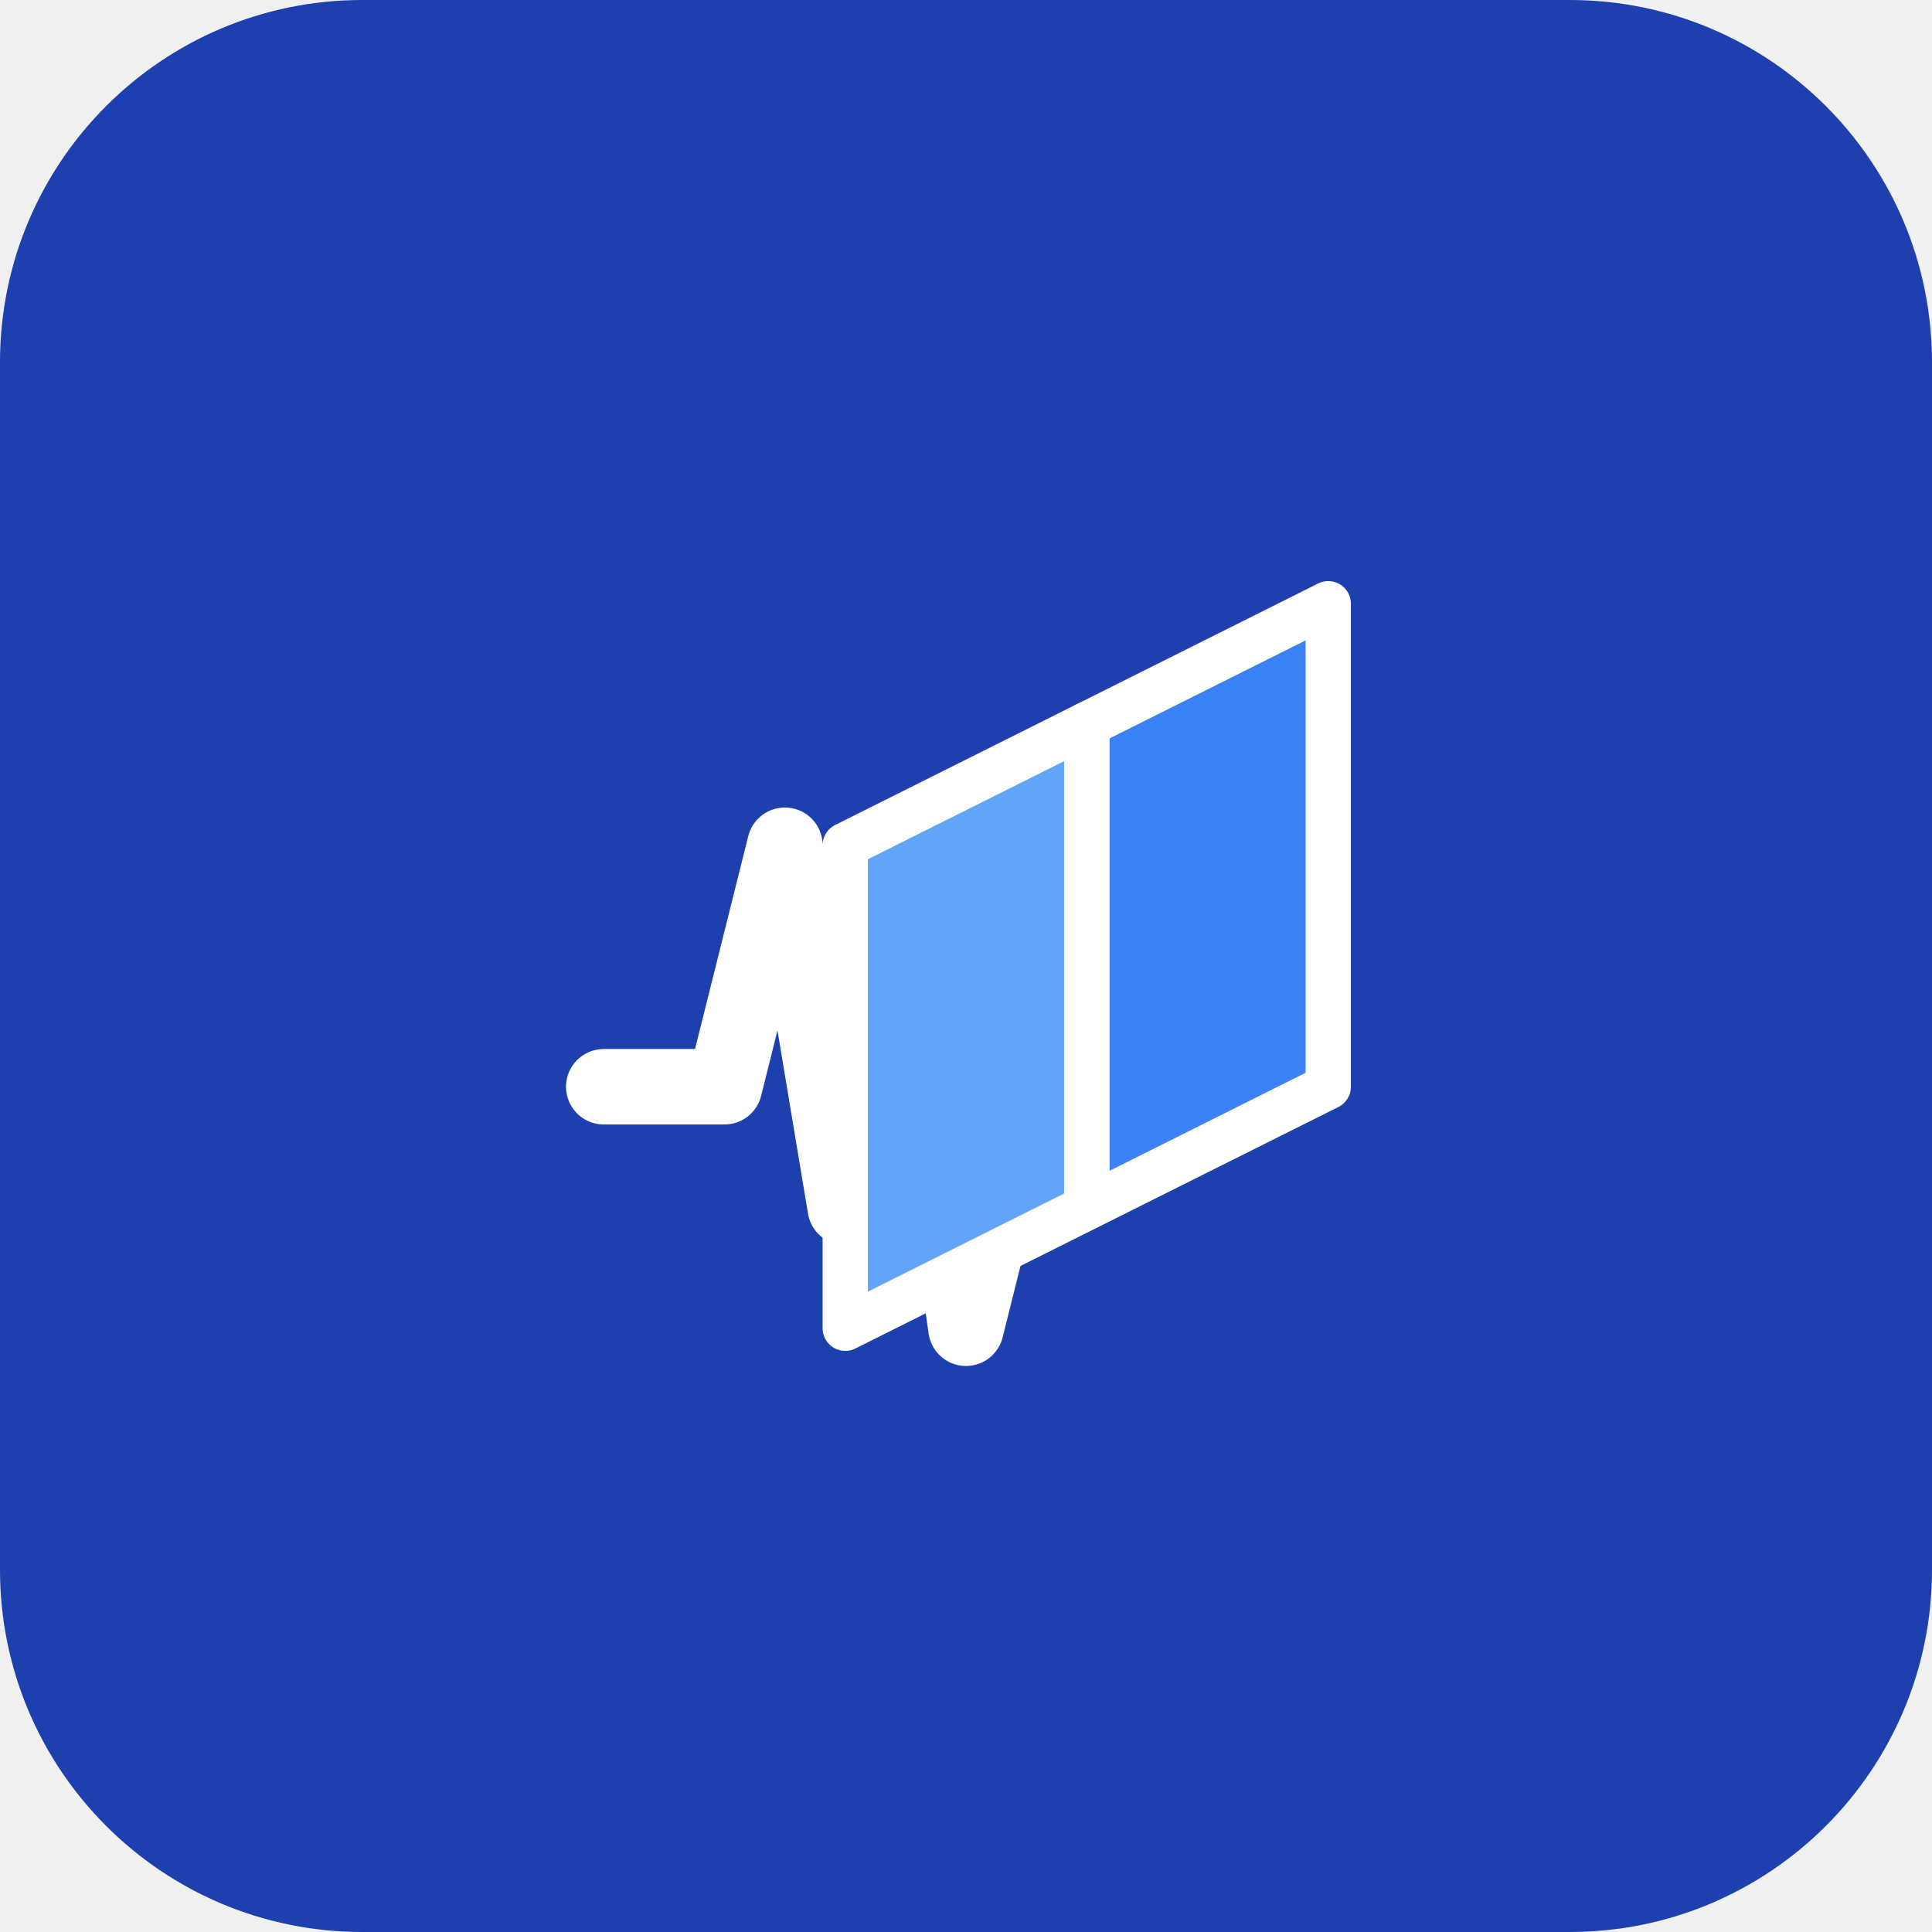
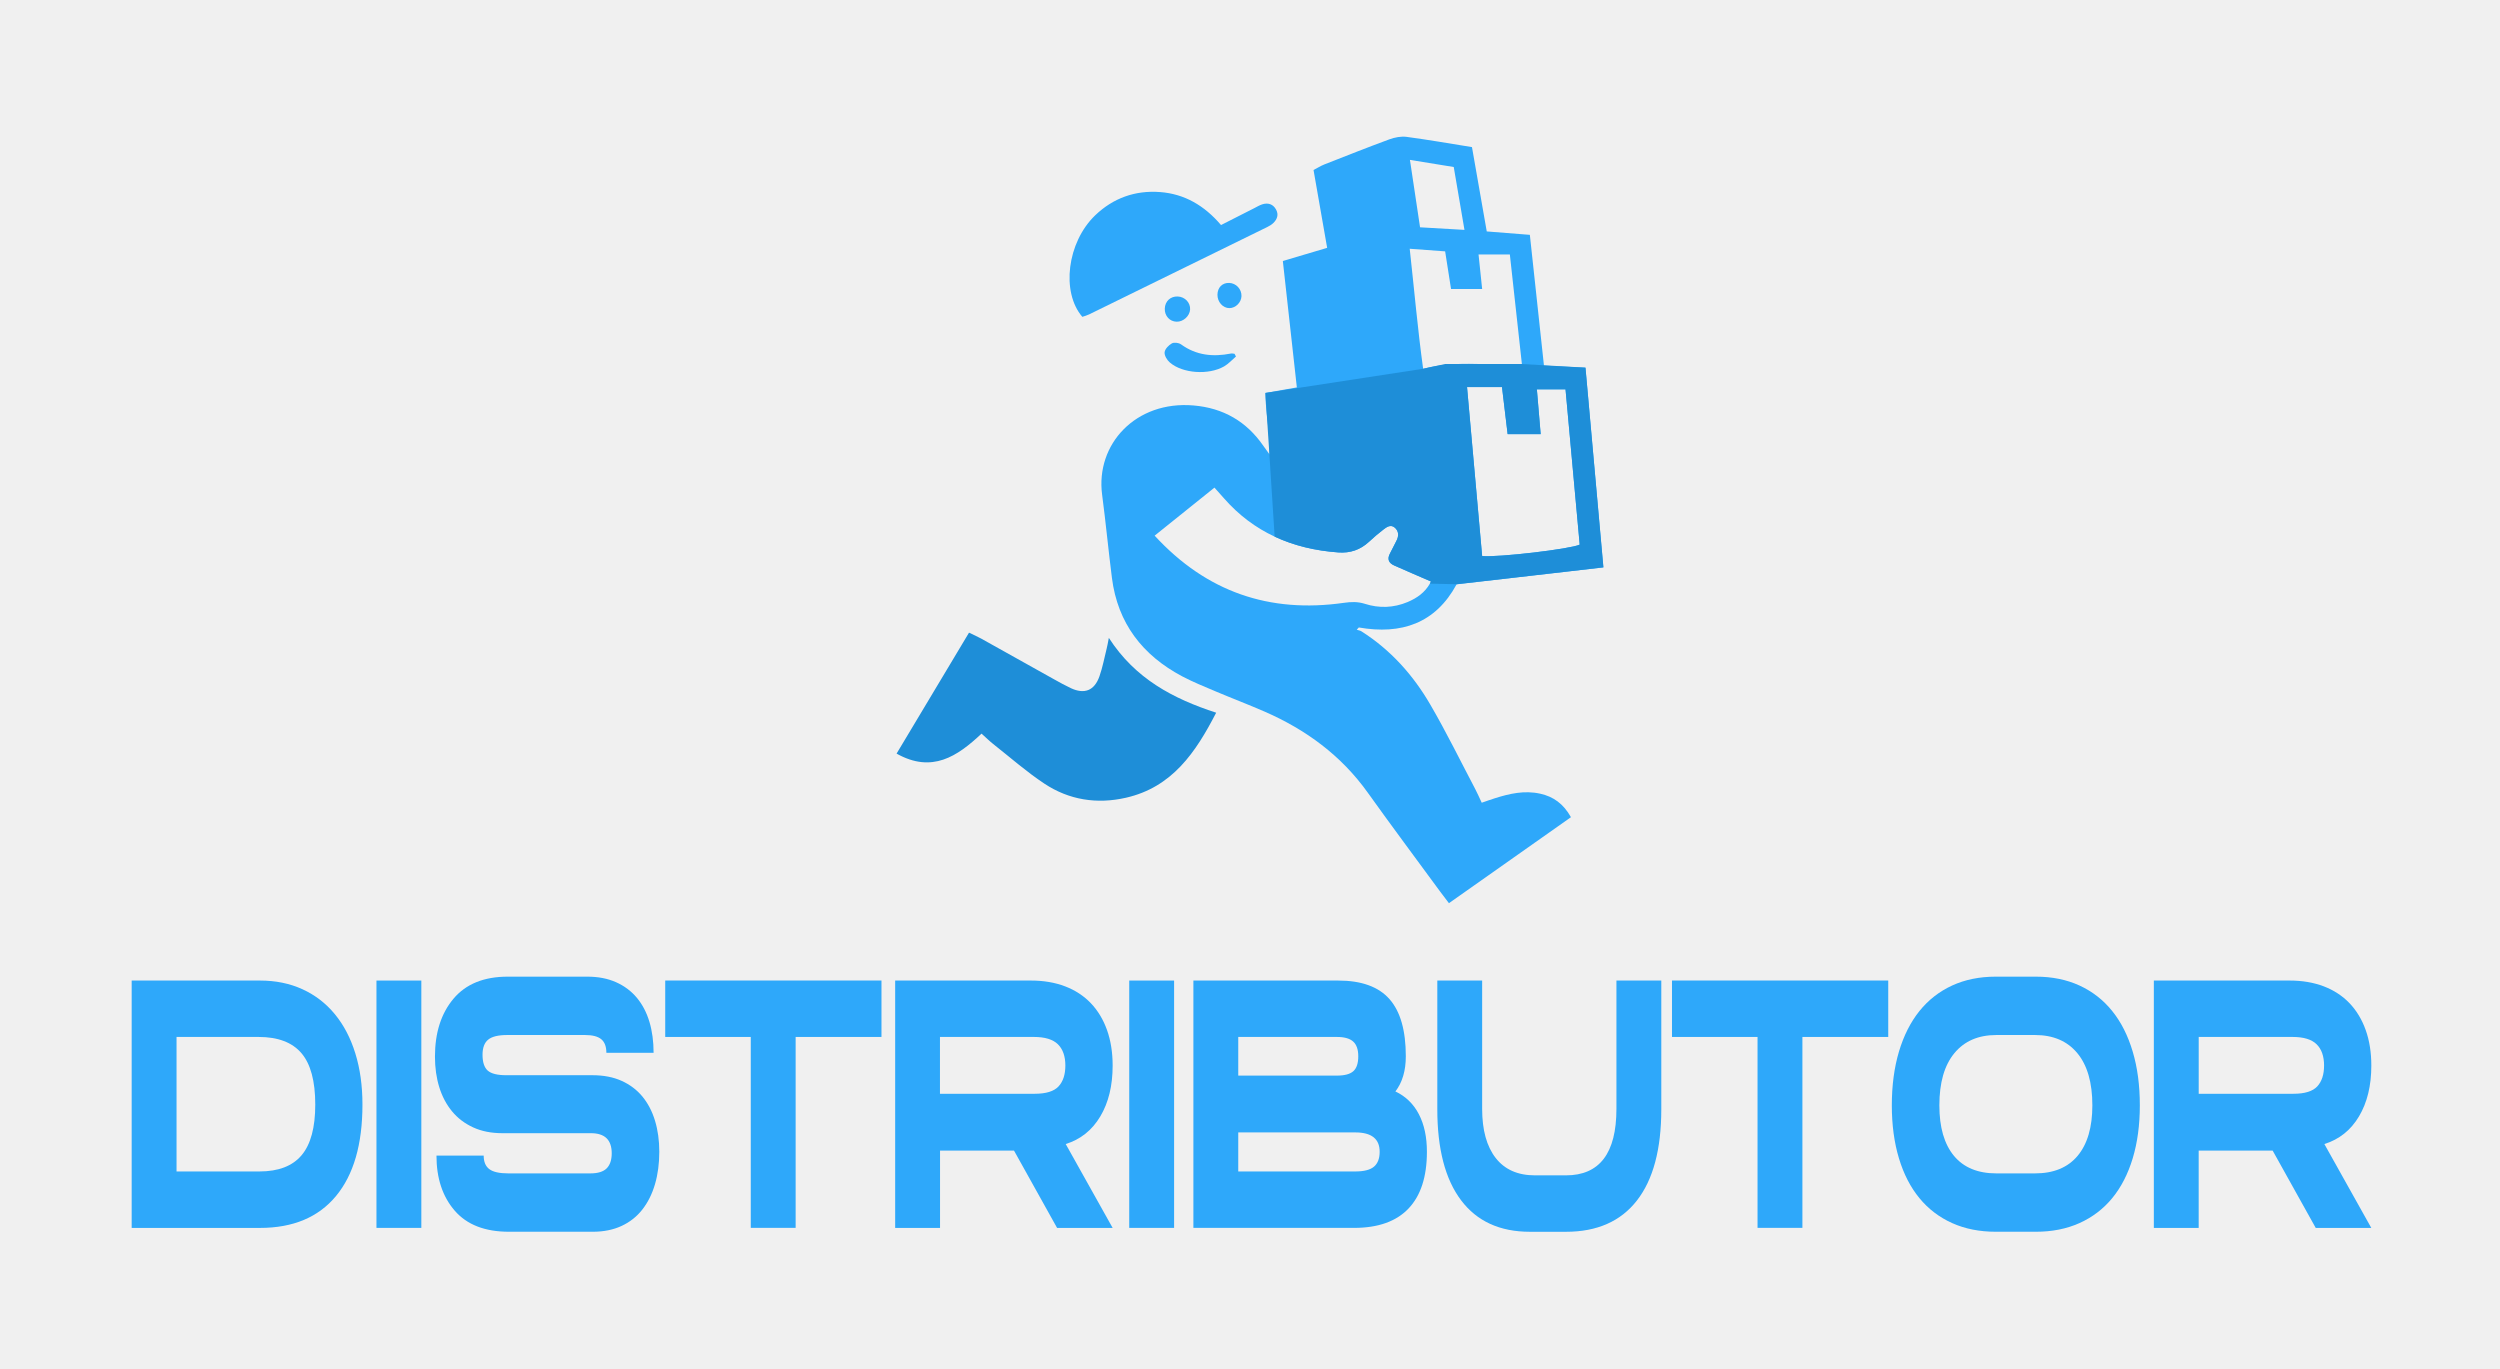
- <svg xmlns="http://www.w3.org/2000/svg" viewBox="0 0 64 64" fill="none">
-   <rect width="64" height="64" rx="12" fill="#1E40AF" />
-   <path d="M20 36h4l2-8 2 12 2-10 2 14 2-8h4" stroke="#fff" stroke-width="2.5" stroke-linecap="round" stroke-linejoin="round" />
-   <path d="M44 20l-8 4v16l8-4V20z" fill="#3B82F6" stroke="#fff" stroke-width="1.5" stroke-linejoin="round" />
-   <path d="M36 24l-8 4v16l8-4V24z" fill="#60A5FA" stroke="#fff" stroke-width="1.5" stroke-linejoin="round" />
+ <svg xmlns="http://www.w3.org/2000/svg" version="1.1" id="Layer_1" x="0px" y="0px" viewBox="0 0 776.17 424.85" style="enable-background:new 0 0 776.17 424.85;" xml:space="preserve">
+   <style type="text/css">
+ 	.st0{fill:#2EA8FA;}
+ 	.st1{fill:#1E8ED8;}
+ </style>
+   <g>
+     <path class="st0" d="M478.16,246.41c-4.89-1.08-9.5-0.02-14.1,1.44c-1.31,0.41-2.6,0.88-4.03,1.37c-0.76-1.61-1.32-2.91-1.97-4.15   c-4.64-8.81-9.01-17.76-14.02-26.36c-5.32-9.14-12.3-16.95-21.34-22.69c-0.42-0.28-0.98-0.34-1.48-0.5   c0.21-0.23,0.44-0.48,0.65-0.71c13.21,2.31,23.81-1.27,30.36-13.4l8-0.92l9.05-1.04l6.27-0.72l10.78-1.24l11.46-1.33l-2.79-31.17   l-1.93-21.54l-0.84-9.3c-4.42-0.22-8.61-0.42-12.88-0.64c0-0.03-0.01-0.06-0.01-0.1c-1.49-13.73-2.91-27.03-4.37-40.5   c-4.64-0.37-8.97-0.71-13.38-1.06c-1.57-8.97-3.08-17.58-4.59-26.18c-7.04-1.13-13.66-2.29-20.32-3.18   c-1.7-0.22-3.62,0.16-5.27,0.75c-6.79,2.5-13.52,5.17-20.26,7.82c-1.15,0.46-2.21,1.14-3.34,1.72c1.44,8.23,2.82,16.1,4.23,24.17   c-4.73,1.4-9.14,2.71-13.76,4.08c1.48,13.28,2.9,26.19,4.35,39.25c-3.5,0.62-6.5,1.15-9.76,1.71c0,2.15,0.18,4.25,0.4,6.37   c0.44,4.08,1.03,8.21,0.89,12.75c-0.02-0.03-0.05-0.07-0.07-0.11c-0.96-1.33-1.41-1.92-1.83-2.54   c-5.25-7.62-12.46-11.79-21.71-12.58c-17.94-1.53-30.44,12.05-28.38,27.69c1.13,8.58,1.95,17.21,3.04,25.81   c1.78,14.09,9.47,24.05,21.82,30.6c3.3,1.74,6.8,3.16,10.25,4.62c5.12,2.17,10.32,4.14,15.41,6.36   c12.81,5.61,23.72,13.61,31.95,25.12c7.37,10.32,14.96,20.47,22.46,30.7c0.83,1.13,1.69,2.23,2.75,3.63   c12.76-9,25.31-17.84,37.88-26.7C485.41,249.58,482.32,247.32,478.16,246.41z M486.05,120.88c1.48,16.2,2.94,32.23,4.4,48.21   c-2.85,1.36-25.31,4.02-30.29,3.54c-1.55-17.35-3.1-34.78-4.69-52.45h10.85c0.59,4.92,1.17,9.71,1.75,14.61h10.26   c-0.4-4.73-0.79-9.18-1.18-13.91H486.05z M451.34,51.85c1.09,6.44,2.17,12.73,3.33,19.52c-4.82-0.28-9.15-0.53-13.79-0.8   c-1.05-7-2.06-13.69-3.14-20.93C442.55,50.41,446.83,51.11,451.34,51.85z M437.67,77.23c4.09,0.3,7.41,0.54,11,0.81   c0.62,3.95,1.21,7.72,1.83,11.68h9.66c-0.38-3.68-0.74-7.09-1.12-10.71h9.72c1.25,11.35,2.46,22.46,3.74,34.02   c-4.07,0.25-8.12,0.11-12.15,0c-2.77-0.07-5.55-0.12-8.32,0c-2.14,0.1-4.27,0.29-6.42,0.65c-1.25,0.21-2.51,0.48-3.77,0.82   C440.13,102.08,439.08,89.96,437.67,77.23z M417.23,187.16c-23.08,3.3-42.66-3.36-58.75-20.86c6.29-5.05,12.32-9.89,18.57-14.91   c1.08,1.22,2.02,2.25,2.94,3.3c4.62,5.28,9.91,9.2,15.75,11.92c6.02,2.82,12.63,4.38,19.75,4.9c3.75,0.27,6.85-0.81,9.57-3.33   c1.42-1.32,2.9-2.59,4.44-3.77c1.01-0.78,2.25-1.67,3.5-0.62c1.36,1.16,1.32,2.69,0.49,4.23c-0.67,1.25-1.26,2.55-1.94,3.8   c-0.95,1.75-0.41,2.99,1.32,3.75c3.65,1.63,7.33,3.2,11.41,4.97c-0.11,0.22-0.22,0.45-0.35,0.66c-1.55,2.75-4.01,4.49-6.9,5.71   c-4.35,1.82-8.85,1.99-13.3,0.55C421.52,186.76,419.44,186.84,417.23,187.16z" />
+     <path class="st1" d="M344.26,198.04c8.19,12.7,19.96,18.88,33.32,23.23c-6.37,12.37-13.66,23.12-28,26.4   c-9.01,2.06-17.64,0.71-25.31-4.36c-5.59-3.7-10.66-8.18-15.94-12.34c-1.2-0.95-2.29-2.04-3.59-3.2   c-7.54,7.09-15.39,12.37-26.38,6.2c7.54-12.58,14.89-24.87,22.49-37.55c1.35,0.66,2.6,1.19,3.79,1.85   c7.57,4.22,15.13,8.46,22.7,12.68c1.69,0.94,3.39,1.89,5.15,2.71c4.21,1.96,7.3,0.75,8.86-3.7c0.98-2.79,1.52-5.74,2.24-8.62   C343.79,200.59,343.91,199.83,344.26,198.04z" />
+     <path class="st0" d="M379.09,69.87c3.67-1.87,7-3.56,10.33-5.25c0.81-0.41,1.59-0.89,2.44-1.17c1.9-0.62,3.42-0.01,4.3,1.58   c0.9,1.63,0.37,3.02-0.82,4.2c-0.54,0.53-1.24,0.93-1.92,1.27c-18.43,9.05-36.87,18.09-55.31,27.12c-0.67,0.33-1.42,0.52-2.08,0.75   c-6.64-7.7-4.71-23.14,3.97-31.5c5.6-5.39,12.47-7.83,20.18-7.24C367.74,60.2,373.92,63.8,379.09,69.87z" />
+     <path class="st0" d="M383.73,110.68c-1.22,1.04-2.32,2.29-3.68,3.07c-4.83,2.77-12.89,2.21-16.85-1.2   c-0.87-0.75-1.73-2.17-1.63-3.18c0.11-1.02,1.26-2.2,2.26-2.76c0.69-0.39,2.14-0.2,2.84,0.3c4.74,3.44,9.95,3.95,15.5,2.85   c0.35-0.07,0.74,0.05,1.11,0.08C383.42,110.12,383.57,110.4,383.73,110.68z" />
+     <path class="st0" d="M361.63,95.8c0.09-2.29,1.77-3.84,4.03-3.75c2.22,0.1,3.95,1.91,3.83,4.02c-0.11,2.03-2.09,3.85-4.16,3.81   C363.16,99.85,361.54,98.07,361.63,95.8z" />
+     <path class="st0" d="M377.98,91.49c0.04-2.24,1.5-3.72,3.63-3.65c2.15,0.06,3.89,1.91,3.83,4.08c-0.05,1.98-1.82,3.74-3.75,3.74   C379.66,95.66,377.95,93.74,377.98,91.49z" />
+     <path class="st1" d="M495.01,144.98l-1.93-21.54l-0.84-9.3l-12.89-0.73l-6.85-0.39h-23.87l-3.02,0.65l-3.77,0.82L392.88,122   l0.4,6.37l0.82,12.64l1.64,25.6c6.02,2.82,12.63,4.38,19.75,4.9c3.75,0.27,6.85-0.81,9.57-3.33c1.42-1.32,2.9-2.59,4.44-3.77   c1.01-0.78,2.25-1.67,3.5-0.62c1.36,1.16,1.32,2.69,0.49,4.23c-0.67,1.25-1.26,2.55-1.94,3.8c-0.95,1.75-0.41,2.99,1.32,3.75   c3.65,1.63,7.33,3.2,11.41,4.97c-0.11,0.22-0.22,0.45-0.35,0.66l8.32,0.19l8-0.92l9.05-1.04l6.27-0.72l10.78-1.24l11.46-1.33   L495.01,144.98z M460.16,172.63c-1.55-17.35-3.1-34.78-4.69-52.45h10.85c0.59,4.92,1.17,9.71,1.75,14.61h10.26   c-0.4-4.73-0.79-9.18-1.18-13.91h8.89c1.48,16.2,2.94,32.23,4.4,48.21C487.6,170.46,465.14,173.11,460.16,172.63z" />
+   </g>
+   <g>
+     <path class="st0" d="M40.88,304.43h39.84c4.86,0,9.25,0.9,13.19,2.7c3.93,1.8,7.29,4.38,10.05,7.74c2.77,3.36,4.89,7.42,6.36,12.18   c1.48,4.76,2.21,10.06,2.21,15.9c0,12.32-2.74,21.78-8.21,28.38c-5.47,6.6-13.34,9.9-23.61,9.9H40.88V304.43z M80.54,363.7   c5.9,0,10.27-1.68,13.1-5.04c2.83-3.36,4.24-8.6,4.24-15.72c0-7.28-1.43-12.6-4.29-15.96c-2.86-3.36-7.3-5.04-13.33-5.04H54.81   v41.76H80.54z" />
+     <path class="st0" d="M116.88,304.43h13.93v76.79h-13.93V304.43z" />
+     <path class="st0" d="M149.81,327.46c0,2.32,0.54,3.96,1.61,4.92c1.08,0.96,3,1.44,5.76,1.44h26.75c3.44,0,6.46,0.58,9.04,1.74   c2.58,1.16,4.73,2.78,6.46,4.86c1.72,2.08,3.03,4.58,3.92,7.5c0.89,2.92,1.34,6.14,1.34,9.66c0,3.68-0.45,7.04-1.34,10.08   c-0.89,3.04-2.2,5.66-3.92,7.86c-1.72,2.2-3.87,3.9-6.46,5.1c-2.58,1.2-5.57,1.8-8.95,1.8h-26.01c-7.44,0-13.05-2.18-16.83-6.54   c-3.78-4.36-5.67-10.06-5.67-17.1h14.66c0,1.92,0.58,3.32,1.75,4.2c1.17,0.88,3.14,1.32,5.9,1.32h25.46c2.34,0,4.03-0.52,5.07-1.56   c1.04-1.04,1.57-2.6,1.57-4.68c0-4.16-2.15-6.24-6.46-6.24h-27.48c-3.44,0-6.47-0.6-9.08-1.8c-2.61-1.2-4.8-2.86-6.55-4.98   c-1.75-2.12-3.08-4.62-3.97-7.5c-0.89-2.88-1.34-6.04-1.34-9.48c0-7.44,1.92-13.44,5.76-18c3.84-4.56,9.45-6.84,16.83-6.84h24.72   c3.38,0,6.36,0.58,8.95,1.74c2.58,1.16,4.73,2.78,6.46,4.86c1.72,2.08,3.01,4.56,3.87,7.44c0.86,2.88,1.29,6.08,1.29,9.6h-14.66   c0-1.92-0.52-3.32-1.57-4.2c-1.05-0.88-2.74-1.32-5.07-1.32h-24.16c-2.77,0-4.74,0.48-5.9,1.44   C150.39,323.74,149.81,325.3,149.81,327.46z" />
+     <path class="st0" d="M233.09,321.94h-26.56v-17.52h67.14v17.52h-26.65v59.27h-13.93V321.94z" />
+     <path class="st0" d="M277.92,304.43h42.15c3.93,0,7.47,0.6,10.61,1.8c3.14,1.2,5.79,2.94,7.98,5.22c2.18,2.28,3.86,5.06,5.03,8.34   c1.17,3.28,1.75,6.96,1.75,11.04c0,6.24-1.28,11.5-3.83,15.78c-2.55,4.28-6.13,7.14-10.74,8.58l14.57,26.04h-17.25l-13.37-24   h-22.97v24h-13.93V304.43z M291.84,339.58h29.42c3.5,0,5.96-0.76,7.38-2.28c1.41-1.52,2.12-3.68,2.12-6.48   c0-2.88-0.77-5.08-2.31-6.6c-1.54-1.52-4.03-2.28-7.47-2.28h-29.15V339.58z" />
+     <path class="st0" d="M350.59,304.43h13.93v76.79h-13.93V304.43z" />
+     <path class="st0" d="M436.46,327.94c0,4.48-1.08,8.12-3.23,10.92c3.2,1.52,5.63,3.88,7.29,7.08c1.66,3.2,2.49,7.08,2.49,11.64   c0,7.76-1.91,13.64-5.72,17.64c-3.81,4-9.44,6-16.88,6h-49.9v-76.79h44.92c7.26,0,12.57,1.92,15.96,5.76   C434.77,314.02,436.46,319.94,436.46,327.94z M421.7,327.94c0-2.08-0.52-3.6-1.57-4.56c-1.05-0.96-2.74-1.44-5.07-1.44h-30.62v12   h30.62c2.4,0,4.11-0.46,5.12-1.38C421.2,331.64,421.7,330.1,421.7,327.94z M428.34,357.58c0-4-2.52-6-7.56-6h-36.34v12.12h36.34   c2.71,0,4.64-0.5,5.81-1.5C427.76,361.2,428.34,359.66,428.34,357.58z" />
+     <path class="st0" d="M460.16,304.43v39.84c0,6.56,1.4,11.64,4.2,15.24c2.8,3.6,6.87,5.4,12.22,5.4h9.59   c10.45,0,15.68-6.88,15.68-20.64v-39.84h13.93v39.96c0,12.4-2.52,21.84-7.56,28.32c-5.04,6.48-12.39,9.72-22.04,9.72h-11.16   c-9.35,0-16.48-3.26-21.4-9.78c-4.92-6.52-7.38-15.94-7.38-28.26v-39.96H460.16z" />
+     <path class="st0" d="M545.66,321.94H519.1v-17.52h67.14v17.52h-26.65v59.27h-13.93V321.94z" />
+     <path class="st0" d="M587.35,343.18c0-6.16,0.74-11.72,2.21-16.68c1.48-4.96,3.6-9.16,6.36-12.6c2.77-3.44,6.15-6.08,10.14-7.92   c4-1.84,8.52-2.76,13.56-2.76h12.45c5.04,0,9.56,0.92,13.56,2.76c4,1.84,7.38,4.48,10.15,7.92c2.77,3.44,4.89,7.64,6.36,12.6   c1.48,4.96,2.21,10.52,2.21,16.68c0,6.08-0.74,11.56-2.21,16.44c-1.48,4.88-3.6,9-6.36,12.36s-6.15,5.94-10.15,7.74   c-4,1.8-8.52,2.7-13.56,2.7h-12.45c-5.04,0-9.56-0.9-13.56-2.7s-7.38-4.38-10.14-7.74c-2.77-3.36-4.89-7.48-6.36-12.36   C588.09,354.74,587.35,349.26,587.35,343.18z M602.11,343.18c0,6.8,1.51,12.02,4.52,15.66c3.01,3.64,7.41,5.46,13.19,5.46h11.99   c5.78,0,10.19-1.82,13.23-5.46c3.04-3.64,4.57-8.86,4.57-15.66c0-7.04-1.55-12.44-4.66-16.2c-3.11-3.76-7.49-5.64-13.14-5.64   h-11.99c-5.6,0-9.95,1.88-13.05,5.64C603.66,330.74,602.11,336.14,602.11,343.18z" />
+     <path class="st0" d="M668.7,304.43h42.15c3.93,0,7.47,0.6,10.61,1.8c3.14,1.2,5.79,2.94,7.98,5.22c2.18,2.28,3.86,5.06,5.03,8.34   c1.17,3.28,1.75,6.96,1.75,11.04c0,6.24-1.28,11.5-3.83,15.78c-2.55,4.28-6.13,7.14-10.75,8.58l14.57,26.04h-17.25l-13.37-24   h-22.97v24H668.7V304.43z M682.63,339.58h29.42c3.5,0,5.96-0.76,7.38-2.28c1.41-1.52,2.12-3.68,2.12-6.48   c0-2.88-0.77-5.08-2.31-6.6c-1.54-1.52-4.03-2.28-7.47-2.28h-29.14V339.58z" />
+   </g>
</svg>
